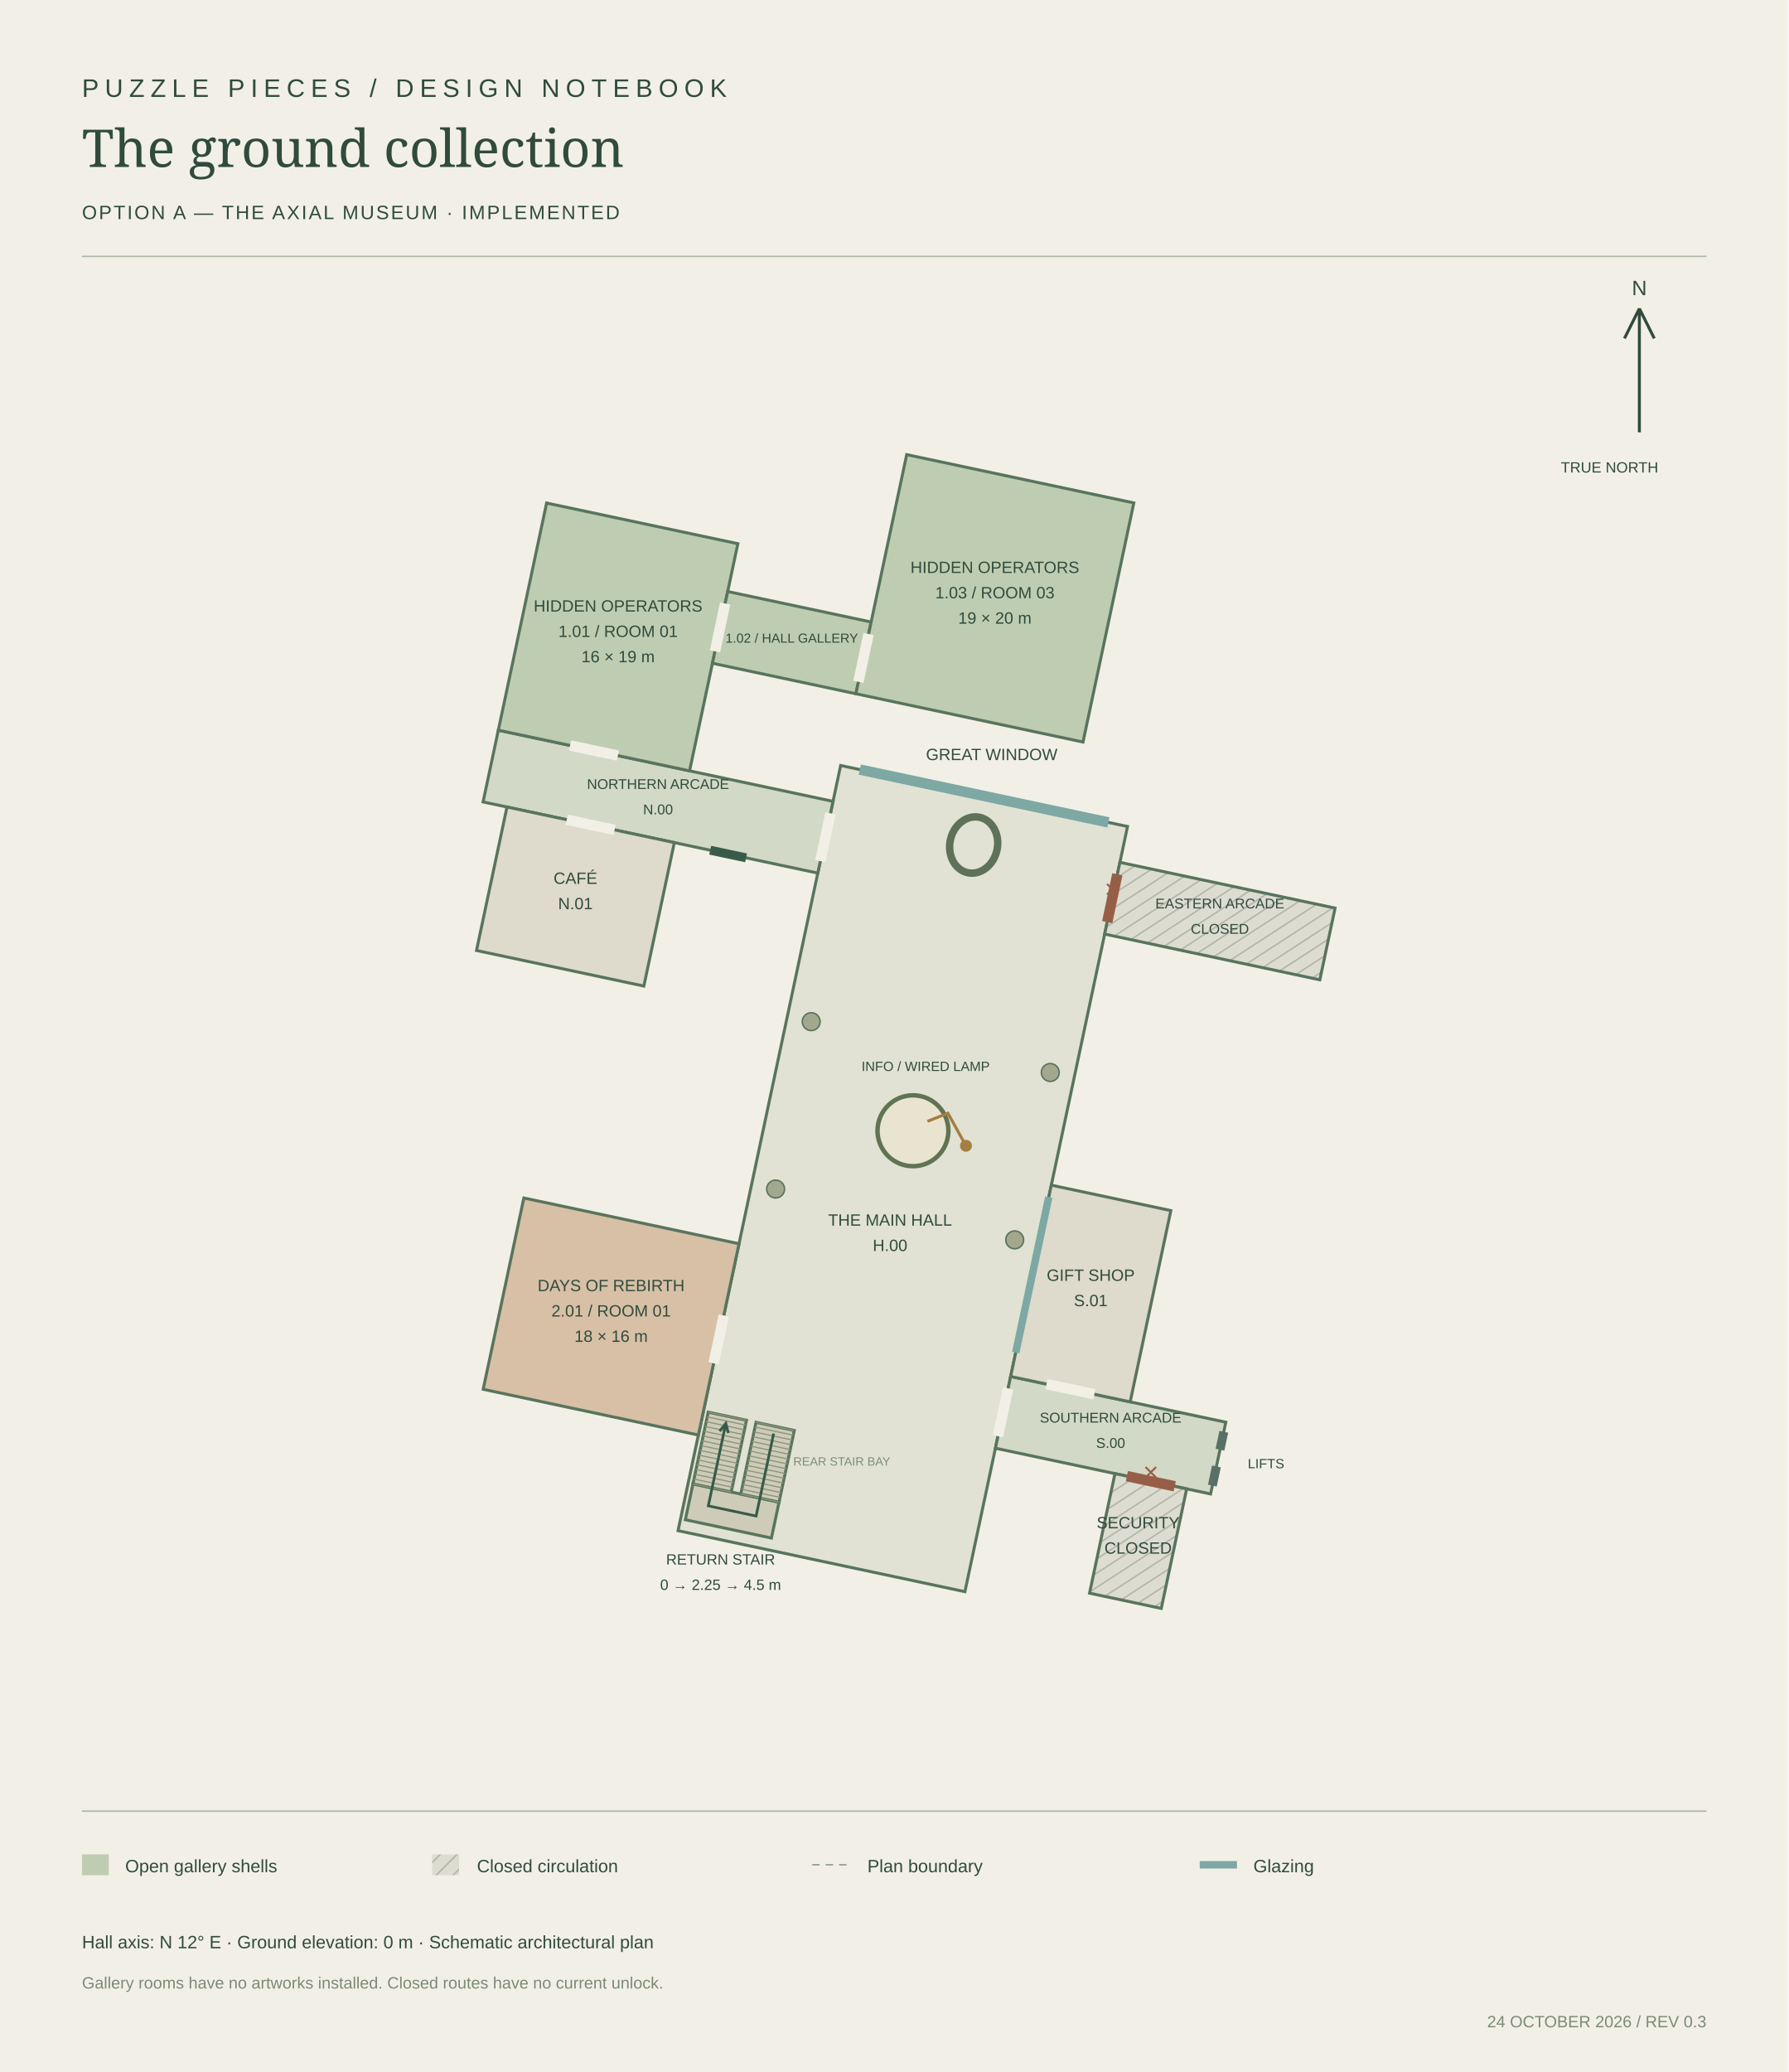
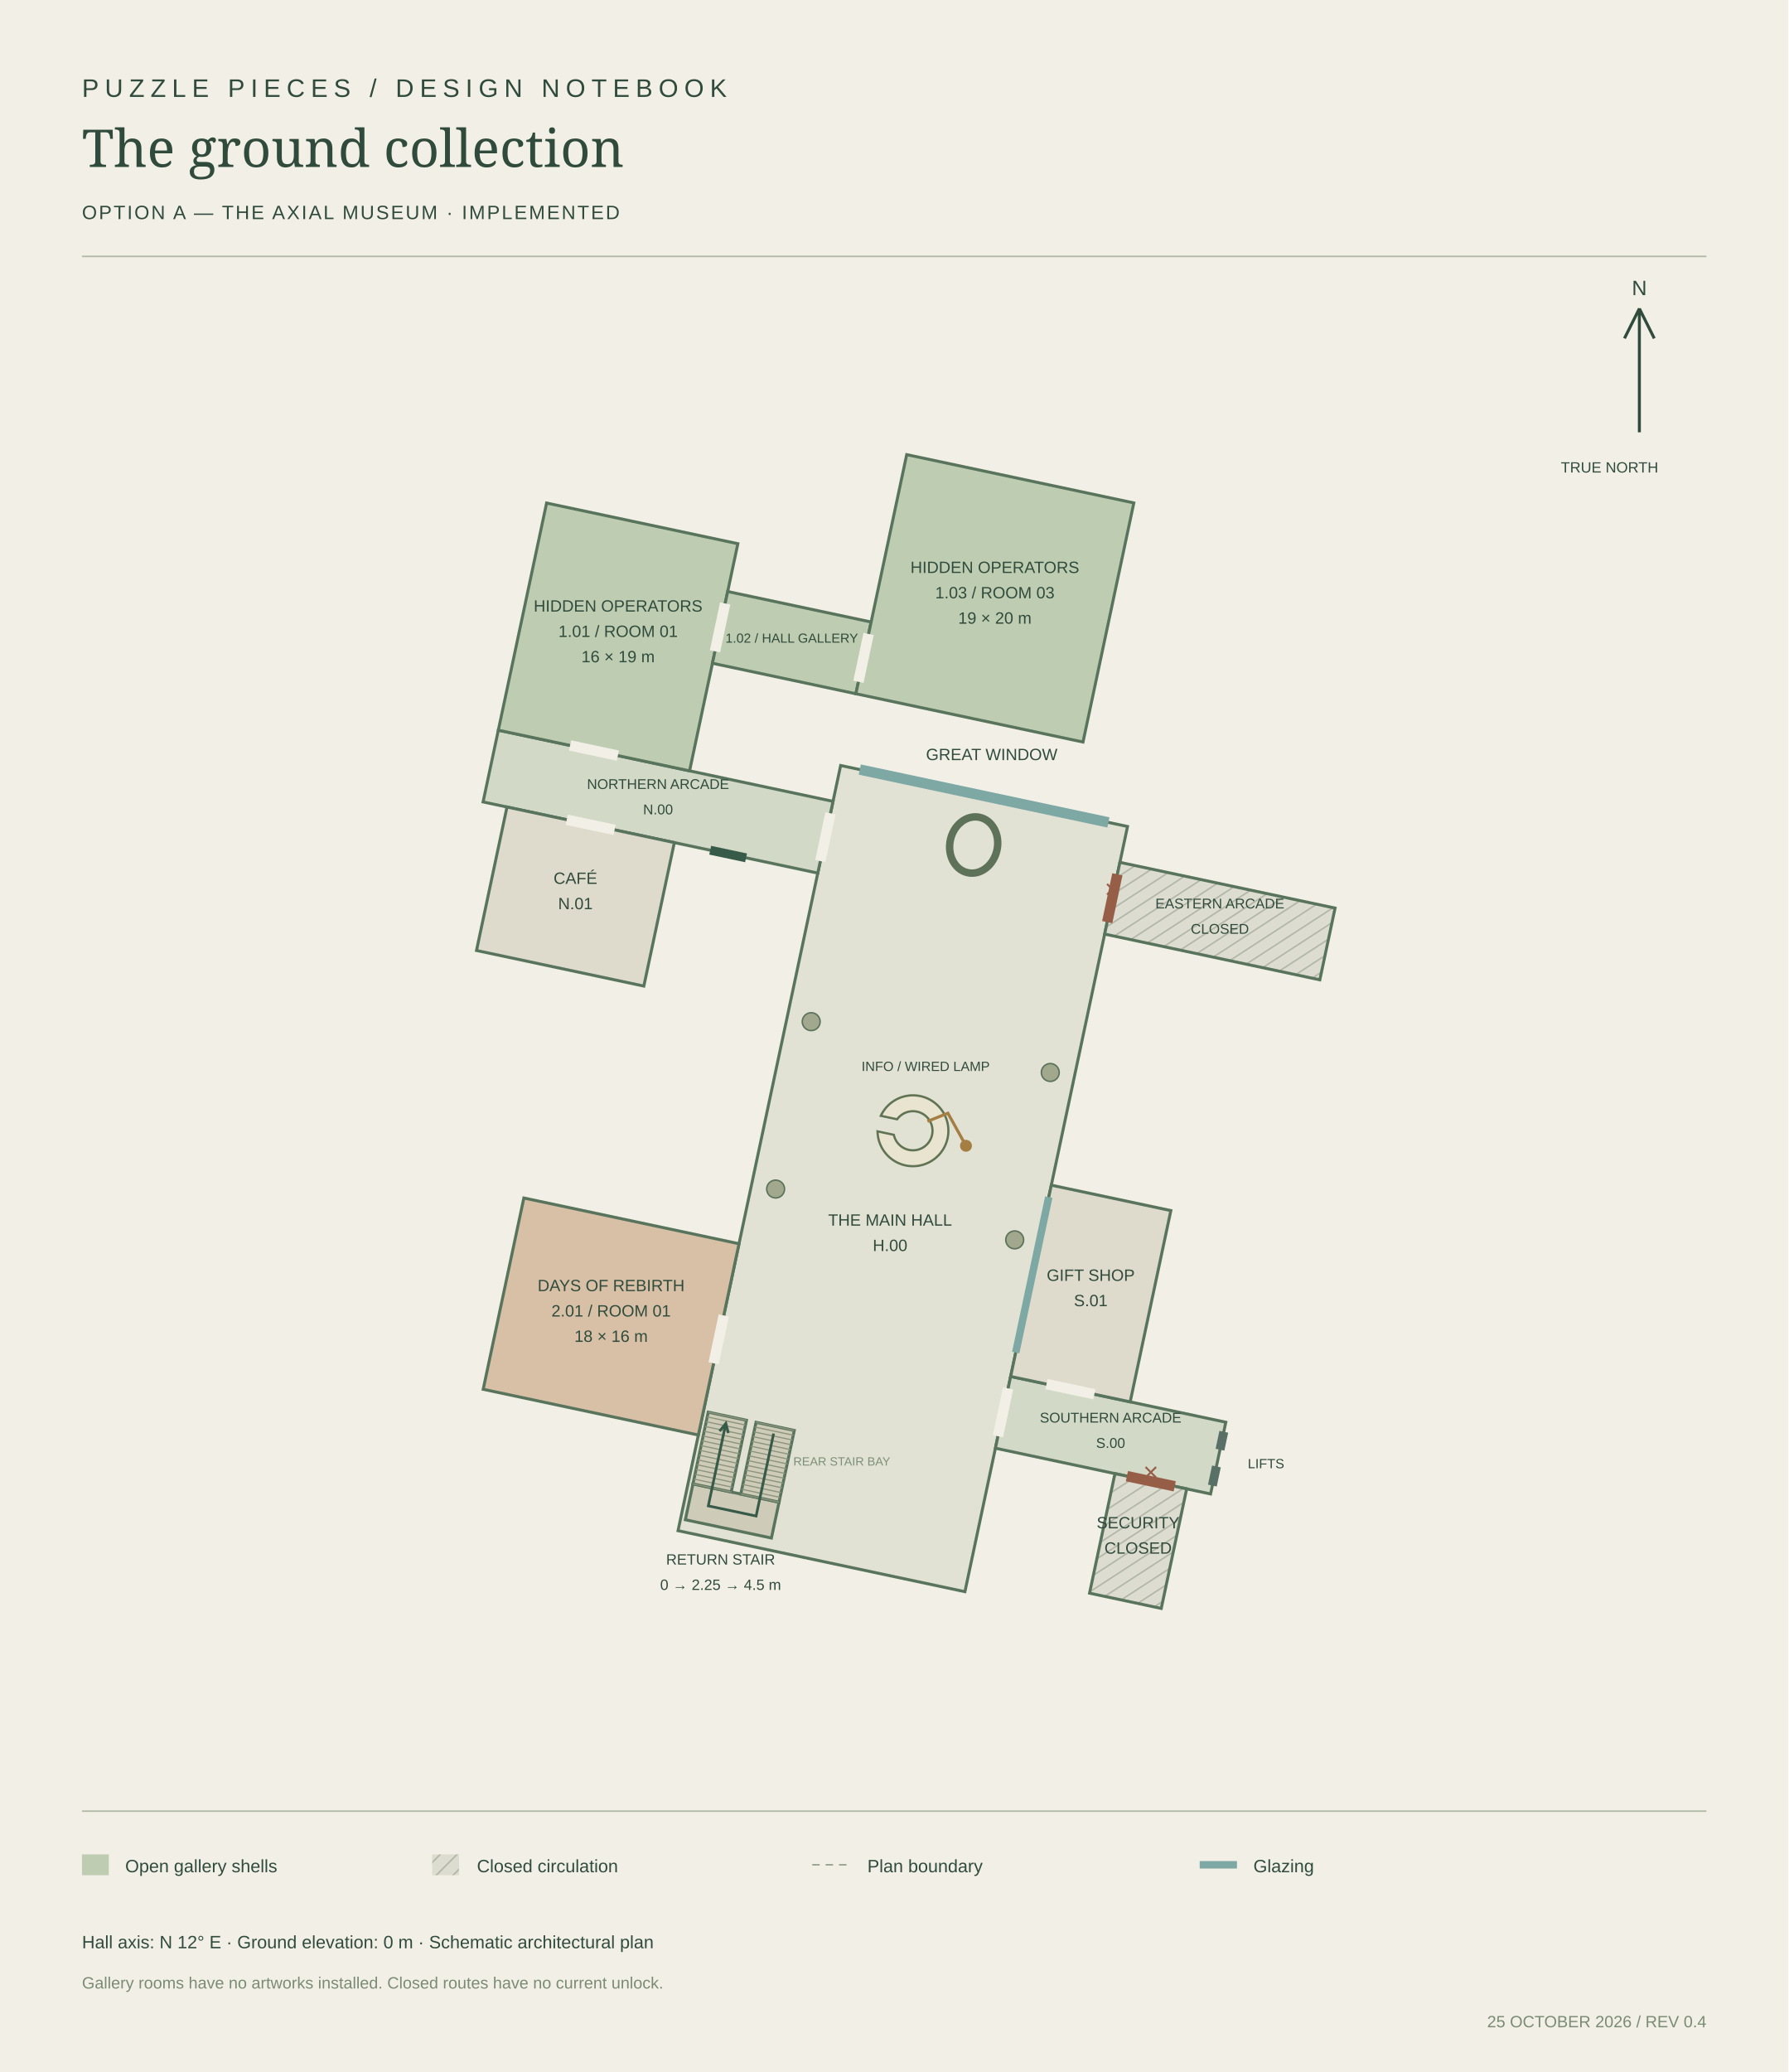
<svg xmlns="http://www.w3.org/2000/svg" width="1200" height="1390" viewBox="0 0 1200 1390">
  <defs>
    <pattern id="hatch" width="8" height="8" patternUnits="userSpaceOnUse" patternTransform="rotate(45)">
      <rect width="8" height="8" fill="#dddcd0" />
      <path d="M0 0V8" stroke="#b2b7a8" stroke-width="2" />
    </pattern>
  </defs>
  <rect width="1200" height="1390" fill="#f2f0e6" />
  <g font-family="Arial,sans-serif" fill="#304b3c">
    <text x="55" y="65" font-size="17" letter-spacing="4">PUZZLE PIECES / DESIGN NOTEBOOK</text>
    <text x="55" y="112" font-family="Georgia,serif" font-size="35">The ground collection</text>
    <text x="55" y="147" font-size="13" letter-spacing="1.2">OPTION A — THE AXIAL MUSEUM · IMPLEMENTED</text>
    <path d="M55 172H1145" stroke="#aeb8a4" />
    <path d="M1100 290V207l-10 20m10-20 10 20" stroke="#304b3c" stroke-width="2" fill="none" />
    <text x="1100" y="198" text-anchor="middle" font-size="14">N</text>
    <text x="1080" y="317" text-anchor="middle" font-size="10">TRUE NORTH</text>
    <g transform="rotate(12 600 660)">
      <rect x="534.4" y="524.2" width="196.8" height="524.8" fill="#e1e2d4" stroke="#59745d" stroke-width="2" />
      <g transform="rotate(-12 632.8 827.6)" fill="#304b3c" font-size="11" text-anchor="middle">
        <text x="632.8" y="819.1">THE MAIN HALL</text>
        <text x="632.8" y="836.1">H.00</text>
      </g>
      <rect x="304.8" y="548.8" width="229.6" height="49.2" fill="#d2d9c6" stroke="#59745d" stroke-width="2" />
      <g transform="rotate(-12 419.6 573.4)" fill="#304b3c" font-size="9.5" text-anchor="middle">
        <text x="419.6" y="564.9">NORTHERN ARCADE</text>
        <text x="419.6" y="581.9">N.00</text>
      </g>
      <rect x="731.2" y="548.8" width="147.6" height="49.2" fill="url(#hatch)" stroke="#59745d" stroke-width="2" />
      <g transform="rotate(-12 805 573.4)" fill="#304b3c" font-size="9.5" text-anchor="middle">
        <text x="805" y="564.9">EASTERN ARCADE</text>
        <text x="805" y="581.9">CLOSED</text>
      </g>
      <rect x="731.2" y="901.4" width="147.6" height="49.2" fill="#d2d9c6" stroke="#59745d" stroke-width="2" />
      <g transform="rotate(-12 805 926)" fill="#304b3c" font-size="9.5" text-anchor="middle">
        <text x="805" y="917.5">SOUTHERN ARCADE</text>
        <text x="805" y="934.5">S.00</text>
      </g>
      <rect x="321.2" y="598" width="114.8" height="98.4" fill="#dedacc" stroke="#59745d" stroke-width="2" />
      <g transform="rotate(-12 378.6 647.2)" fill="#304b3c" font-size="11" text-anchor="middle">
        <text x="378.6" y="638.7">CAFÉ</text>
        <text x="378.6" y="655.7">N.01</text>
      </g>
      <rect x="731.2" y="770.2" width="82" height="131.2" fill="#dedacc" stroke="#59745d" stroke-width="2" />
      <g transform="rotate(-12 772.2 835.8)" fill="#304b3c" font-size="11" text-anchor="middle">
        <text x="772.2" y="827.3">GIFT SHOP</text>
        <text x="772.2" y="844.3">S.01</text>
      </g>
      <rect x="813.2" y="950.6" width="49.2" height="82" fill="url(#hatch)" stroke="#59745d" stroke-width="2" />
      <g transform="rotate(-12 837.8 991.6)" fill="#304b3c" font-size="11" text-anchor="middle">
        <text x="837.8" y="983.1">SECURITY</text>
        <text x="837.8" y="1000.1">CLOSED</text>
      </g>
      <rect x="304.8" y="393" width="131.2" height="155.8" fill="#becdb2" stroke="#59745d" stroke-width="2" />
      <g transform="rotate(-12 370.4 470.9)" fill="#304b3c" font-size="11" text-anchor="middle">
        <text x="370.4" y="453.9">HIDDEN OPERATORS</text>
        <text x="370.4" y="470.9">1.01 / ROOM 01</text>
        <text x="370.4" y="487.9">16 × 19 m</text>
      </g>
      <rect x="436" y="425.8" width="98.4" height="49.2" fill="#becdb2" stroke="#59745d" stroke-width="2" />
      <g transform="rotate(-12 485.2 450.4)" fill="#304b3c" font-size="8.8" text-anchor="middle">
        <text x="485.2" y="450.4">1.02 / HALL GALLERY</text>
      </g>
      <rect x="534.4" y="311" width="155.8" height="164" fill="#becdb2" stroke="#59745d" stroke-width="2" />
      <g transform="rotate(-12 612.3 393)" fill="#304b3c" font-size="11" text-anchor="middle">
        <text x="612.3" y="376">HIDDEN OPERATORS</text>
        <text x="612.3" y="393">1.03 / ROOM 03</text>
        <text x="612.3" y="410">19 × 20 m</text>
      </g>
      <rect x="386.8" y="852.2" width="147.6" height="131.2" fill="#d7c0a6" stroke="#59745d" stroke-width="2" />
      <g transform="rotate(-12 460.6 917.8)" fill="#304b3c" font-size="11" text-anchor="middle">
        <text x="460.6" y="900.8">DAYS OF REBIRTH</text>
        <text x="460.6" y="917.8">2.01 / ROOM 01</text>
        <text x="460.6" y="934.8">18 × 16 m</text>
      </g>
      <path d="M534.4 557L534.4 589.8" stroke="#f2f0e6" stroke-width="7" />
      <path d="M731.2 557L731.2 589.8" stroke="#975e47" stroke-width="7" />
      <g transform="rotate(-12 731.2 573.4)" fill="#975e47" font-size="18" text-anchor="middle">
        <text x="731.2" y="573.4">×</text>
      </g>
      <path d="M731.2 909.6L731.2 942.4" stroke="#f2f0e6" stroke-width="7" />
      <path d="M354 548.8L386.8 548.8" stroke="#f2f0e6" stroke-width="7" />
      <path d="M362.2 598L395 598" stroke="#f2f0e6" stroke-width="7" />
      <path d="M436 434L436 466.8" stroke="#f2f0e6" stroke-width="7" />
      <path d="M534.4 434L534.4 466.8" stroke="#f2f0e6" stroke-width="7" />
      <path d="M534.4 901.4L534.4 934.2" stroke="#f2f0e6" stroke-width="7" />
      <path d="M755.8 901.4L788.6 901.4" stroke="#f2f0e6" stroke-width="7" />
      <path d="M821.4 950.6L854.2 950.6" stroke="#975e47" stroke-width="7" />
      <g transform="rotate(-12 837.8 950.6)" fill="#975e47" font-size="18" text-anchor="middle">
        <text x="837.8" y="950.6">×</text>
      </g>
      <path d="M547.52 524.2H718.08" stroke="#7da8a4" stroke-width="7" />
      <g transform="rotate(-12 632.8 499.6)" fill="#304b3c" font-size="11" text-anchor="middle">
        <text x="632.8" y="499.6">GREAT WINDOW</text>
      </g>
      <ellipse cx="632.8" cy="557.82" rx="16" ry="19" fill="none" stroke="#5e7159" stroke-width="5" />
-       <circle cx="632.8" cy="753.8" r="23.78" fill="#e9e4cf" stroke="#607353" stroke-width="3" />
+       <path d="M609.625 748.47 L610.075 746.796 L610.645 745.16 L611.333 743.57 L612.135 742.034 L613.047 740.56 L614.063 739.157 L615.18 737.831 L616.389 736.59 L617.686 735.441 L619.063 734.389 L620.513 733.44 L622.029 732.599 L623.601 731.871 L625.223 731.26 L626.884 730.768 L628.577 730.398 L630.293 730.153 L632.021 730.033 L633.754 730.039 L635.482 730.172 L637.196 730.43 L638.886 730.812 L640.544 731.316 L642.161 731.94 L643.728 732.68 L645.237 733.531 L646.68 734.491 L648.049 735.553 L649.337 736.712 L650.538 737.962 L651.644 739.295 L652.65 740.706 L653.551 742.187 L654.342 743.729 L655.018 745.324 L655.576 746.965 L656.014 748.641 L656.328 750.346 L656.517 752.068 L656.58 753.8 L656.517 755.532 L656.328 757.254 L656.014 758.959 L655.576 760.635 L655.018 762.276 L654.342 763.871 L653.551 765.413 L652.65 766.894 L651.644 768.305 L650.538 769.638 L649.337 770.888 L648.049 772.047 L646.68 773.109 L645.237 774.069 L643.728 774.92 L642.161 775.66 L640.544 776.284 L638.886 776.788 L637.196 777.17 L635.482 777.428 L633.754 777.561 L632.021 777.567 L630.293 777.447 L628.577 777.202 L626.884 776.832 L625.223 776.34 L623.601 775.729 L622.029 775.001 L620.513 774.16 L619.063 773.211 L617.686 772.159 L616.389 771.01 L615.18 769.769 L614.063 768.443 L613.047 767.04 L612.135 765.566 L611.333 764.03 L610.645 762.44 L610.075 760.804 L609.625 759.13 L620.811 759.13 L621.202 759.933 L621.646 760.708 L622.142 761.451 L622.687 762.158 L623.279 762.827 L623.915 763.454 L624.592 764.036 L625.308 764.57 L626.058 765.055 L626.839 765.488 L627.648 765.866 L628.481 766.189 L629.333 766.454 L630.202 766.66 L631.083 766.807 L631.972 766.894 L632.865 766.92 L633.757 766.885 L634.645 766.79 L635.524 766.634 L636.391 766.419 L637.241 766.145 L638.071 765.815 L638.876 765.428 L639.653 764.988 L640.398 764.496 L641.108 763.954 L641.78 763.366 L642.41 762.732 L642.995 762.058 L643.533 761.345 L644.022 760.598 L644.458 759.819 L644.841 759.012 L645.167 758.18 L645.437 757.329 L645.647 756.461 L645.799 755.581 L645.89 754.693 L645.92 753.8 L645.89 752.907 L645.799 752.019 L645.647 751.139 L645.437 750.271 L645.167 749.42 L644.841 748.588 L644.458 747.781 L644.022 747.002 L643.533 746.255 L642.995 745.542 L642.41 744.868 L641.78 744.234 L641.108 743.646 L640.398 743.104 L639.653 742.612 L638.876 742.172 L638.071 741.785 L637.241 741.455 L636.391 741.181 L635.524 740.966 L634.645 740.81 L633.757 740.715 L632.865 740.68 L631.972 740.706 L631.083 740.793 L630.202 740.94 L629.333 741.146 L628.481 741.411 L627.648 741.734 L626.839 742.112 L626.058 742.545 L625.308 743.03 L624.592 743.564 L623.915 744.146 L623.279 744.773 L622.687 745.442 L622.142 746.149 L621.646 746.892 L621.202 747.667 L620.811 748.47Z" fill="#e9e4cf" stroke="#607353" stroke-width="1.5" />
      <circle cx="669.7" cy="756.26" r="4" fill="#a57e43" />
      <path d="M641 745.6L653.3 737.4L669.7 756.26" fill="none" stroke="#a57e43" stroke-width="2" />
      <g transform="rotate(-12 632.8 712.8)" fill="#304b3c" font-size="9" text-anchor="middle">
        <text x="632.8" y="712.8">INFO / WIRED LAMP</text>
      </g>
      <circle cx="550.8" cy="696.4" r="6" fill="#a2a88e" stroke="#5b725b" />
      <circle cx="550.8" cy="811.2" r="6" fill="#a2a88e" stroke="#5b725b" />
      <circle cx="714.8" cy="696.4" r="6" fill="#a2a88e" stroke="#5b725b" />
      <circle cx="714.8" cy="811.2" r="6" fill="#a2a88e" stroke="#5b725b" />
      <path d="M731.2 778.4V885" stroke="#7da8a4" stroke-width="5" />
      <g transform="rotate(-12 911.6 926)" fill="#304b3c" font-size="9" text-anchor="middle">
        <text x="911.6" y="926">LIFTS</text>
      </g>
      <path d="M878.8 907.96V920.26M878.8 931.74V944.86" stroke="#597067" stroke-width="6" />
      <path d="M460.6 598H485.2" stroke="#385b49" stroke-width="6" />
      <rect x="537.68" y="1016.2" width="59.04" height="24.6" fill="#ceccb9" stroke="#59745d" stroke-width="2" />
      <rect x="570.48" y="967" width="26.24" height="49.2" fill="#ceccb9" stroke="#59745d" stroke-width="2" />
      <path d="M570.48 967H596.72" stroke="#8c947c" stroke-width=".8" />
      <path d="M570.48 970.28H596.72" stroke="#8c947c" stroke-width=".8" />
      <path d="M570.48 973.56H596.72" stroke="#8c947c" stroke-width=".8" />
      <path d="M570.48 976.84H596.72" stroke="#8c947c" stroke-width=".8" />
      <path d="M570.48 980.12H596.72" stroke="#8c947c" stroke-width=".8" />
      <path d="M570.48 983.4H596.72" stroke="#8c947c" stroke-width=".8" />
      <path d="M570.48 986.68H596.72" stroke="#8c947c" stroke-width=".8" />
      <path d="M570.48 989.96H596.72" stroke="#8c947c" stroke-width=".8" />
      <path d="M570.48 993.24H596.72" stroke="#8c947c" stroke-width=".8" />
      <path d="M570.48 996.52H596.72" stroke="#8c947c" stroke-width=".8" />
      <path d="M570.48 999.8H596.72" stroke="#8c947c" stroke-width=".8" />
      <path d="M570.48 1003.08H596.72" stroke="#8c947c" stroke-width=".8" />
      <path d="M570.48 1006.36H596.72" stroke="#8c947c" stroke-width=".8" />
      <path d="M570.48 1009.64H596.72" stroke="#8c947c" stroke-width=".8" />
      <path d="M570.48 1012.92H596.72" stroke="#8c947c" stroke-width=".8" />
      <path d="M570.48 1016.2H596.72" stroke="#8c947c" stroke-width=".8" />
      <rect x="537.68" y="967" width="26.24" height="49.2" fill="#ceccb9" stroke="#59745d" stroke-width="2" />
      <path d="M537.68 967H563.92" stroke="#8c947c" stroke-width=".8" />
      <path d="M537.68 970.28H563.92" stroke="#8c947c" stroke-width=".8" />
      <path d="M537.68 973.56H563.92" stroke="#8c947c" stroke-width=".8" />
      <path d="M537.68 976.84H563.92" stroke="#8c947c" stroke-width=".8" />
      <path d="M537.68 980.12H563.92" stroke="#8c947c" stroke-width=".8" />
      <path d="M537.68 983.4H563.92" stroke="#8c947c" stroke-width=".8" />
      <path d="M537.68 986.68H563.92" stroke="#8c947c" stroke-width=".8" />
      <path d="M537.68 989.96H563.92" stroke="#8c947c" stroke-width=".8" />
      <path d="M537.68 993.24H563.92" stroke="#8c947c" stroke-width=".8" />
      <path d="M537.68 996.52H563.92" stroke="#8c947c" stroke-width=".8" />
      <path d="M537.68 999.8H563.92" stroke="#8c947c" stroke-width=".8" />
      <path d="M537.68 1003.08H563.92" stroke="#8c947c" stroke-width=".8" />
      <path d="M537.68 1006.36H563.92" stroke="#8c947c" stroke-width=".8" />
      <path d="M537.68 1009.64H563.92" stroke="#8c947c" stroke-width=".8" />
      <path d="M537.68 1012.92H563.92" stroke="#8c947c" stroke-width=".8" />
      <path d="M537.68 1016.2H563.92" stroke="#8c947c" stroke-width=".8" />
      <path d="M583.6 971.92V1028.5H550.8V971.92m-3 6 3-6 3 6" fill="none" stroke="#385b49" stroke-width="1.8" />
      <g transform="rotate(-12 568.84 1073.6)" fill="#304b3c" font-size="10" text-anchor="middle">
        <text x="568.84" y="1065.1">RETURN STAIR</text>
        <text x="568.84" y="1082.1">0 → 2.25 → 4.5 m</text>
      </g>
      <g transform="rotate(-12 632.8 983.4)" fill="#7c9076" font-size="8" text-anchor="middle">
        <text x="632.8" y="983.4">REAR STAIR BAY</text>
      </g>
    </g>
    <path d="M55 1215H1145" stroke="#aeb8a4" />
    <g font-size="12">
      <rect x="55" y="1244" width="18" height="14" fill="#becdb2" />
      <text x="84" y="1256">Open gallery shells</text>
      <rect x="290" y="1244" width="18" height="14" fill="url(#hatch)" />
      <text x="320" y="1256">Closed circulation</text>
      <path d="M545 1251h25" stroke="#91a18b" stroke-dasharray="5 4" />
      <text x="582" y="1256">Plan boundary</text>
      <path d="M805 1251h25" stroke="#7da8a4" stroke-width="5" />
      <text x="841" y="1256">Glazing</text>
    </g>
    <text x="55" y="1307" font-size="12">Hall axis: N 12° E · Ground elevation: 0 m · Schematic architectural plan</text>
    <text x="55" y="1334" font-size="11" fill="#7a8b75">Gallery rooms have no artworks installed. Closed routes have no current unlock.</text>
-     <text x="1145" y="1360" text-anchor="end" font-size="11" fill="#7a8b75">24 OCTOBER 2026 / REV 0.3</text>
+     <text x="1145" y="1360" text-anchor="end" font-size="11" fill="#7a8b75">25 OCTOBER 2026 / REV 0.4</text>
  </g>
</svg>
